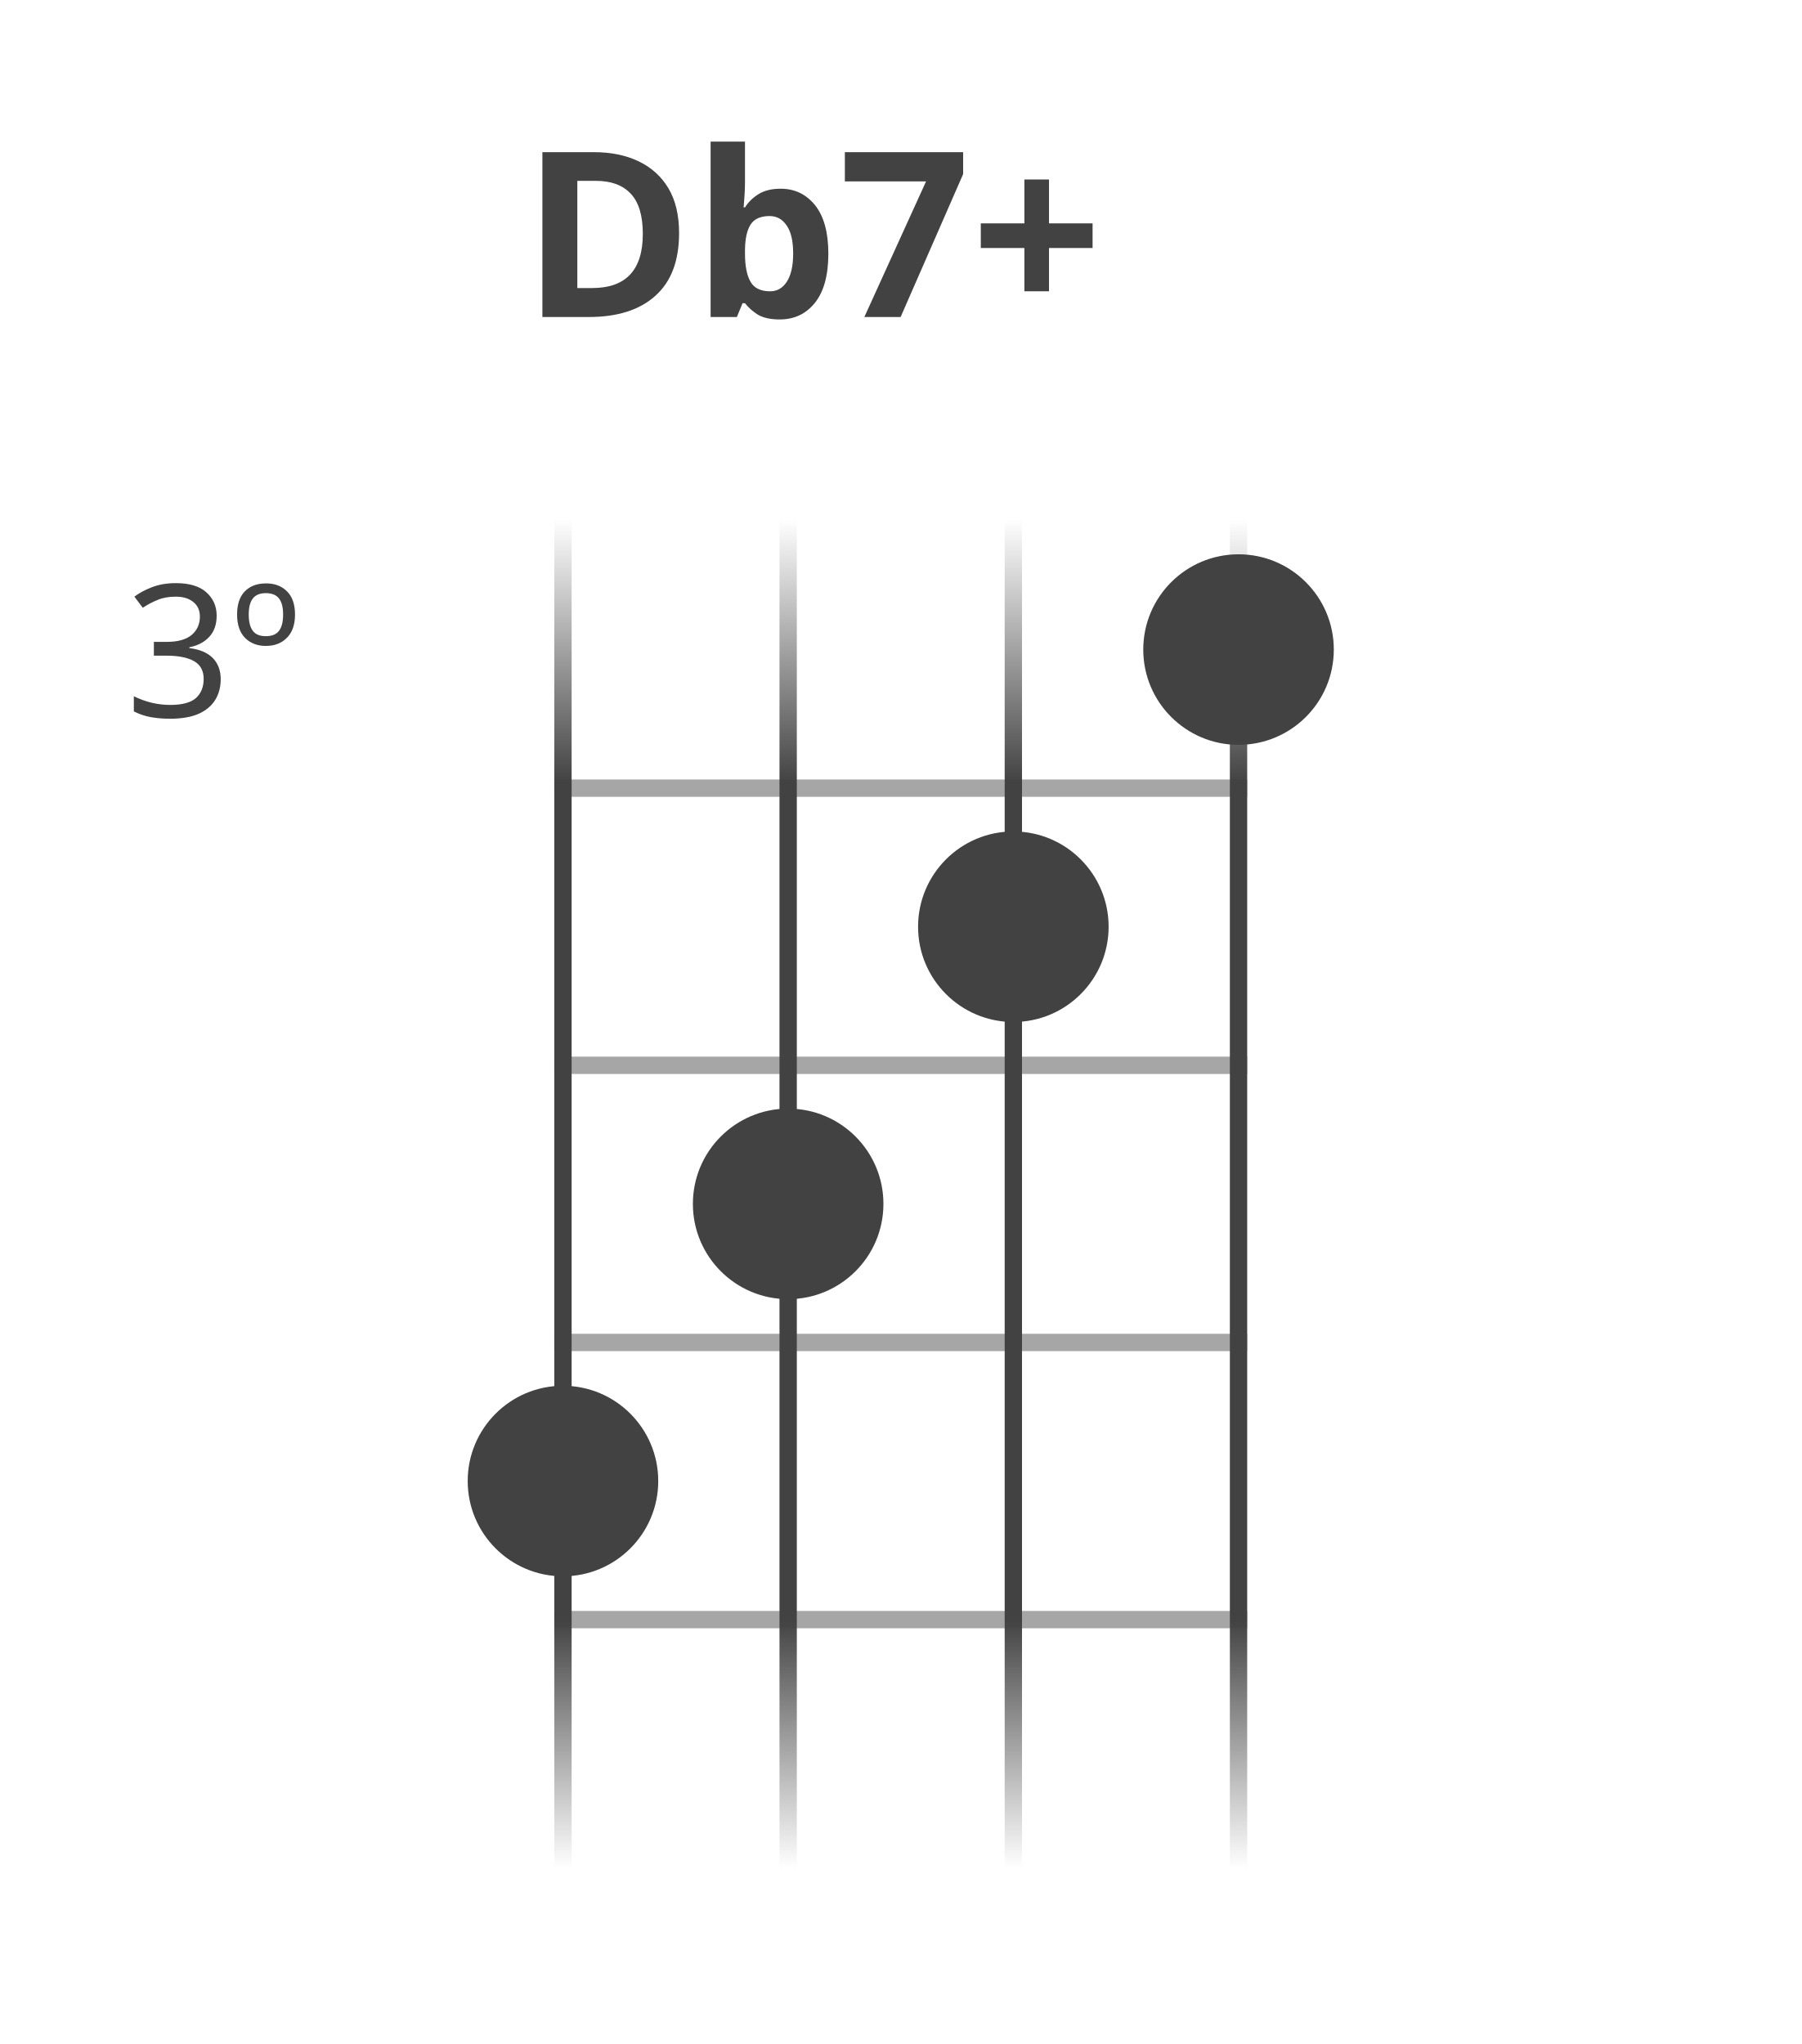
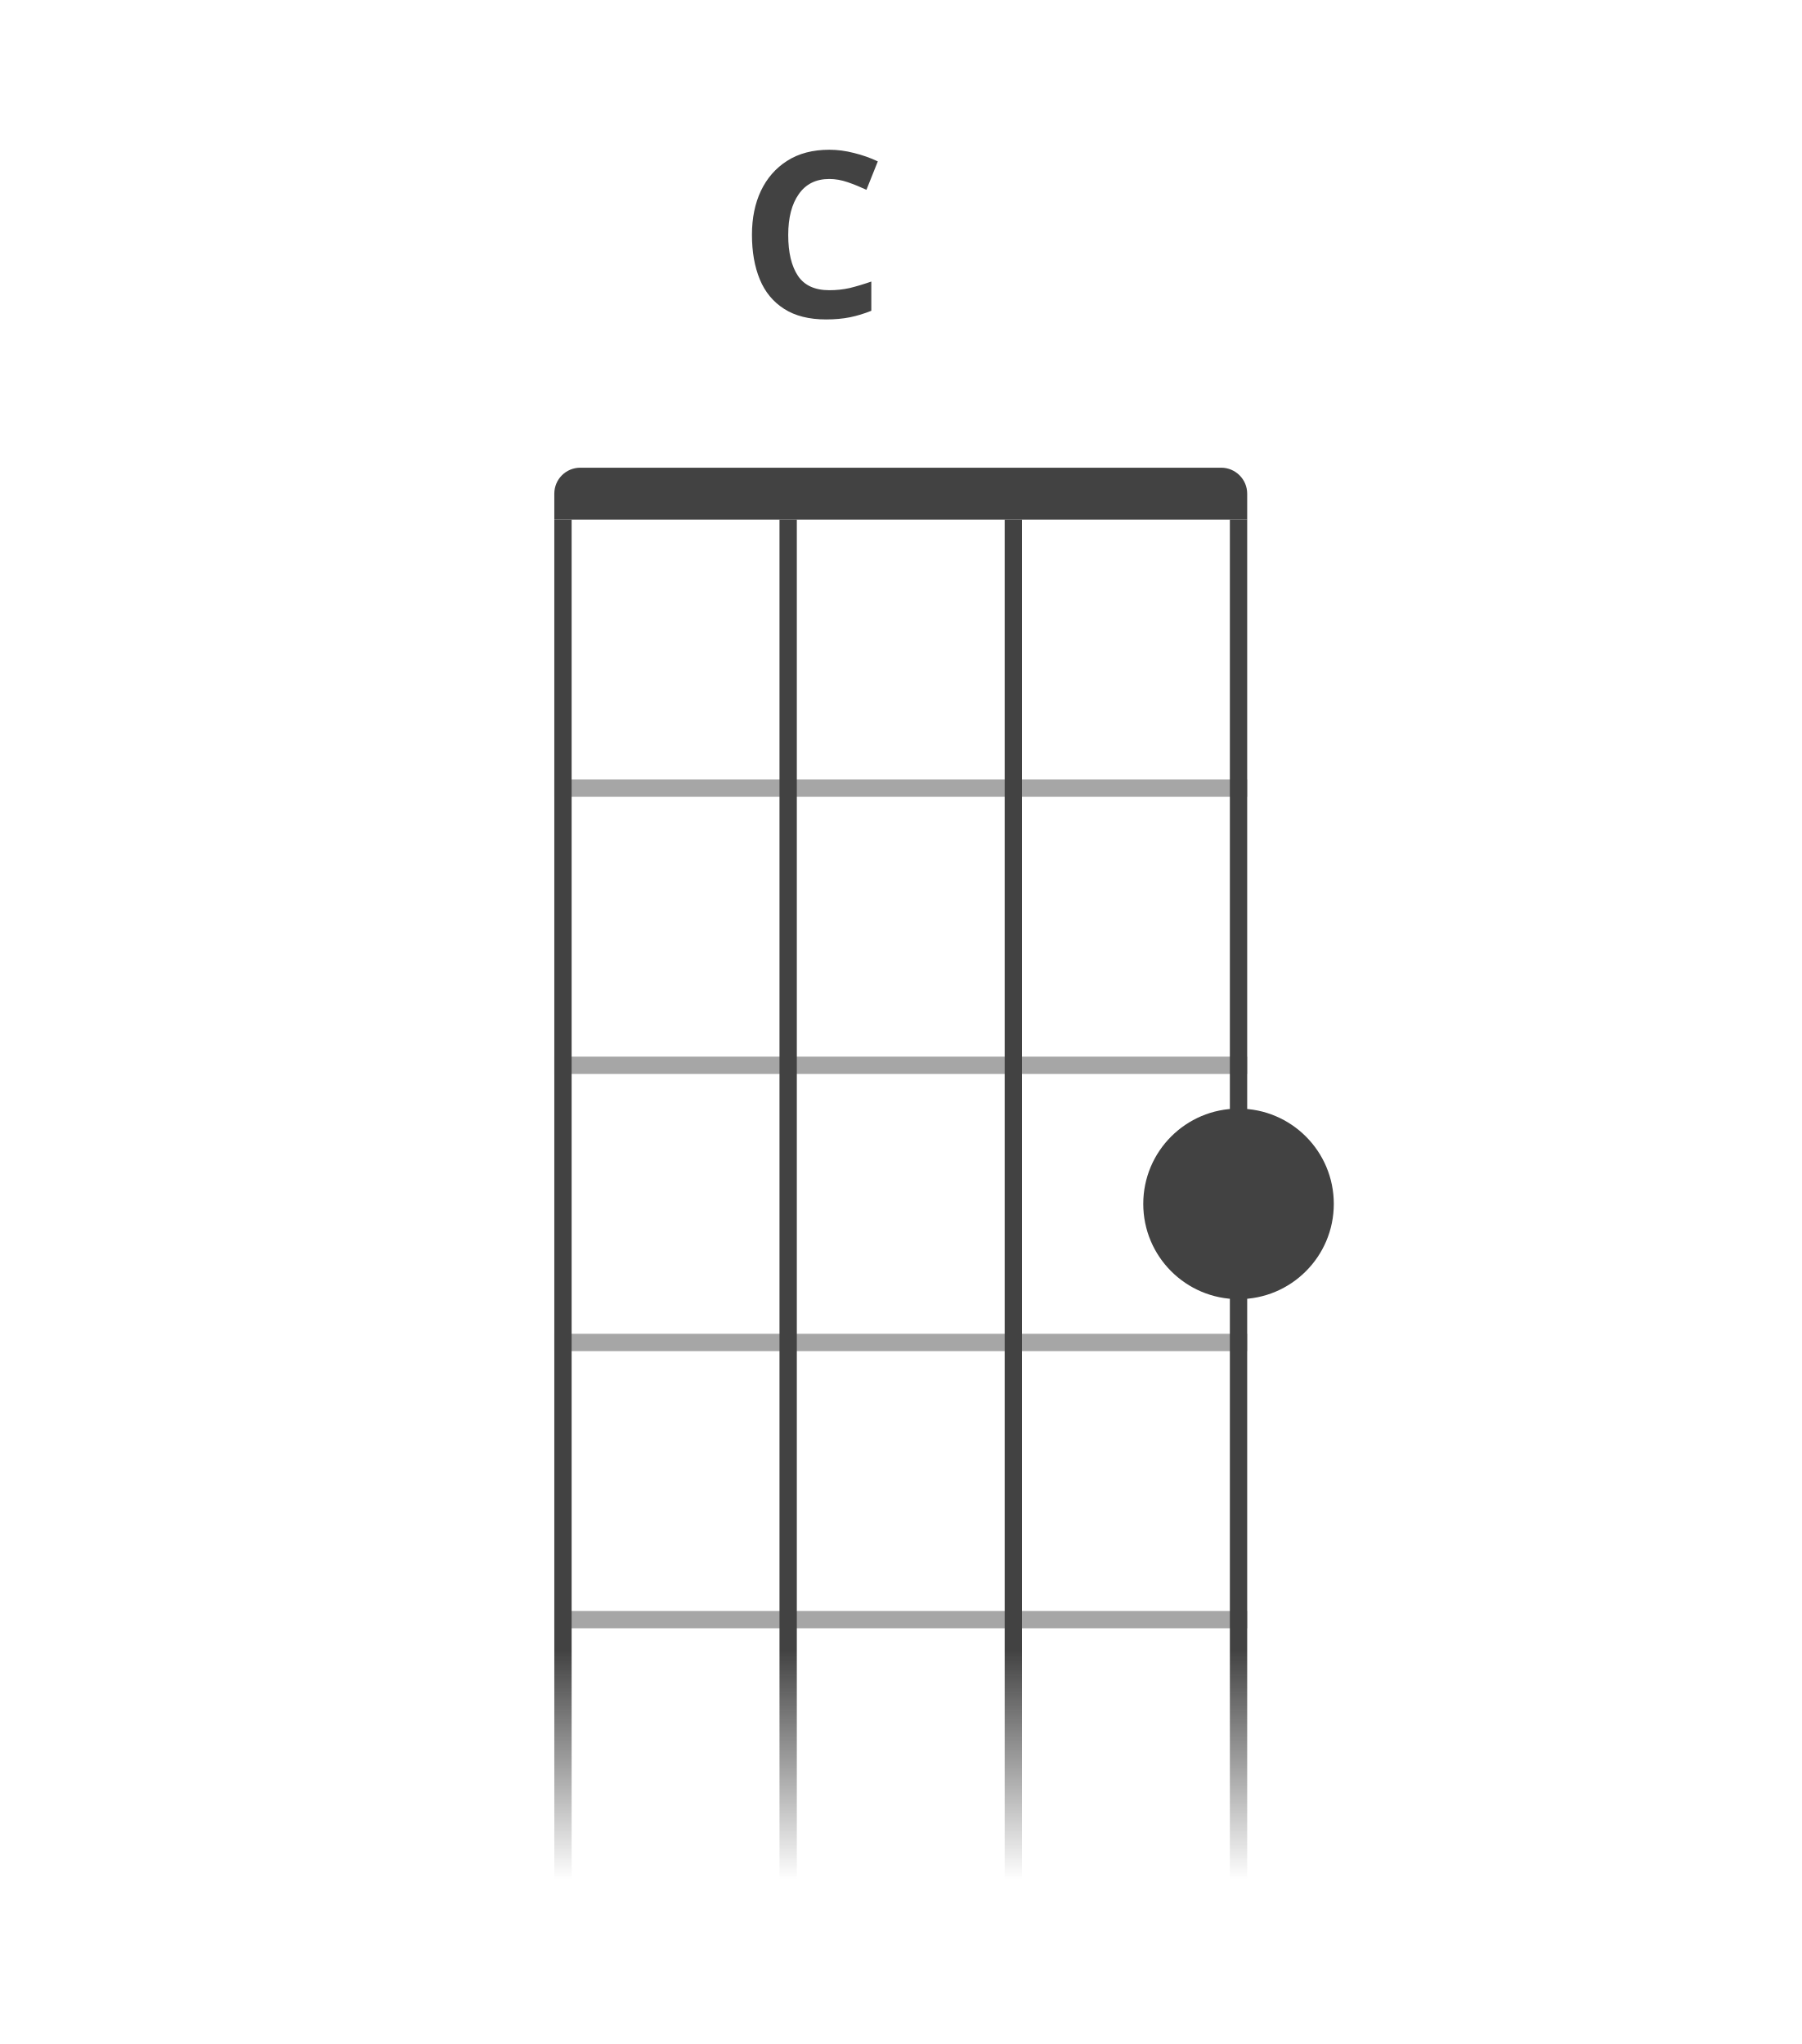
<svg xmlns="http://www.w3.org/2000/svg" id="svg153" width="104" height="118" version="1.1" viewBox="0 0 104 118">
  <defs id="defs49">
    <linearGradient id="linearGradient1010">
      <stop id="stop1006" stop-color="#424242" offset="0" />
      <stop id="stop1008" stop-color="#424242" stop-opacity="0" offset="1" />
    </linearGradient>
    <linearGradient id="c" x1=".5" x2=".5" y1=".973">
      <stop id="stop12" stop-color="#464646" stop-opacity="0" offset="0" />
      <stop id="stop14" stop-color="#424242" offset=".185" />
      <stop id="stop16" stop-color="#424242" offset=".805" />
      <stop id="stop18" stop-color="#464646" stop-opacity="0" offset="1" />
    </linearGradient>
    <linearGradient id="linearGradient966" x1="28.284" x2="28.284" y1="55.047" gradientTransform="matrix(.70711 0 0 1.4142 32 30)" gradientUnits="userSpaceOnUse" href="#c" />
    <linearGradient id="linearGradient1012" x1="32.35" x2="32.35" y1="93.251" y2="106.51" gradientTransform="translate(0,2)" gradientUnits="userSpaceOnUse" href="#linearGradient1010" />
  </defs>
  <path id="fret1" d="m32 45v1h40v-1z" fill="#a6a6a6" />
  <path id="fret2" d="m32 61v1h40v-1z" fill="#a6a6a6" />
  <path id="fret3" d="m32 77v1h40v-1z" fill="#a6a6a6" />
  <path id="fret4" d="m32 93v1h40v-1z" fill="#a6a6a6" />
-   <path id="string4" d="m32 30v80h1v-80z" fill="url(#linearGradient966)" />
-   <path id="string3" d="m45 30v80h1v-80z" fill="url(#linearGradient966)" />
-   <path id="string2" d="m58 30v80h1v-80z" fill="url(#linearGradient966)" />
-   <path id="string1" d="m71 30v80h1v-80z" fill="url(#linearGradient966)" />
-   <circle id="finger-string1" cx="71.5" cy="37.5" r="5.5" fill="#424242" />
-   <circle id="finger-string2" cx="58.5" cy="53.5" r="5.5" fill="#424242" />
-   <circle id="finger-string3" cx="45.5" cy="69.5" r="5.5" fill="#424242" />
-   <circle id="finger-string4" cx="32.5" cy="85.5" r="5.5" fill="#424242" />
-   <text id="fret" x="24.946" y="41.383" fill="#424242" font-family="sans-serif" font-size="9.733px" letter-spacing="0px" stroke-width=".243" text-align="end" text-anchor="end" word-spacing="0px" xml:space="preserve" style="line-height: 1.25;">
-     <tspan id="fret-value" x="24.946" y="41.383" fill="#424242" font-size="10.667px" stroke-width=".243" text-align="end" text-anchor="end">3º</tspan>
-   </text>
+   <path id="nut" d="m33.5 27c-0.83 0-1.5 0.67-1.5 1.5v1.5h40v-1.5c0-0.83-0.68-1.5-1.5-1.5z" fill="#424242" />
+   <path id="string4-nut" d="m32 30v80h1v-80z" fill="url(#linearGradient1012)" />
+   <path id="string3-nut" d="m45 30v80h1v-80z" fill="url(#linearGradient1012)" />
+   <path id="string2-nut" d="m58 30v80h1v-80z" fill="url(#linearGradient1012)" />
+   <path id="string1-nut" d="m71 30v80h1v-80z" fill="url(#linearGradient1012)" />
+   <circle id="finger-string1" cx="71.5" cy="69.5" r="5.5" fill="#424242" />
  <text id="text2727" x="52.091" y="18.298" fill="#424242" font-family="sans-serif" font-size="13.333px" letter-spacing="0px" word-spacing="0px" xml:space="preserve" style="line-height: 1.25;">
-     <tspan id="tspan2725" x="52.091" y="18.298" fill="#424242" font-family="sans-serif" font-weight="bold" text-align="center" text-anchor="middle">Db7+</tspan>
+     <tspan id="tspan2725" x="52.091" y="18.298" fill="#424242" font-family="sans-serif" font-weight="bold" text-align="center" text-anchor="middle">C</tspan>
  </text>
</svg>
